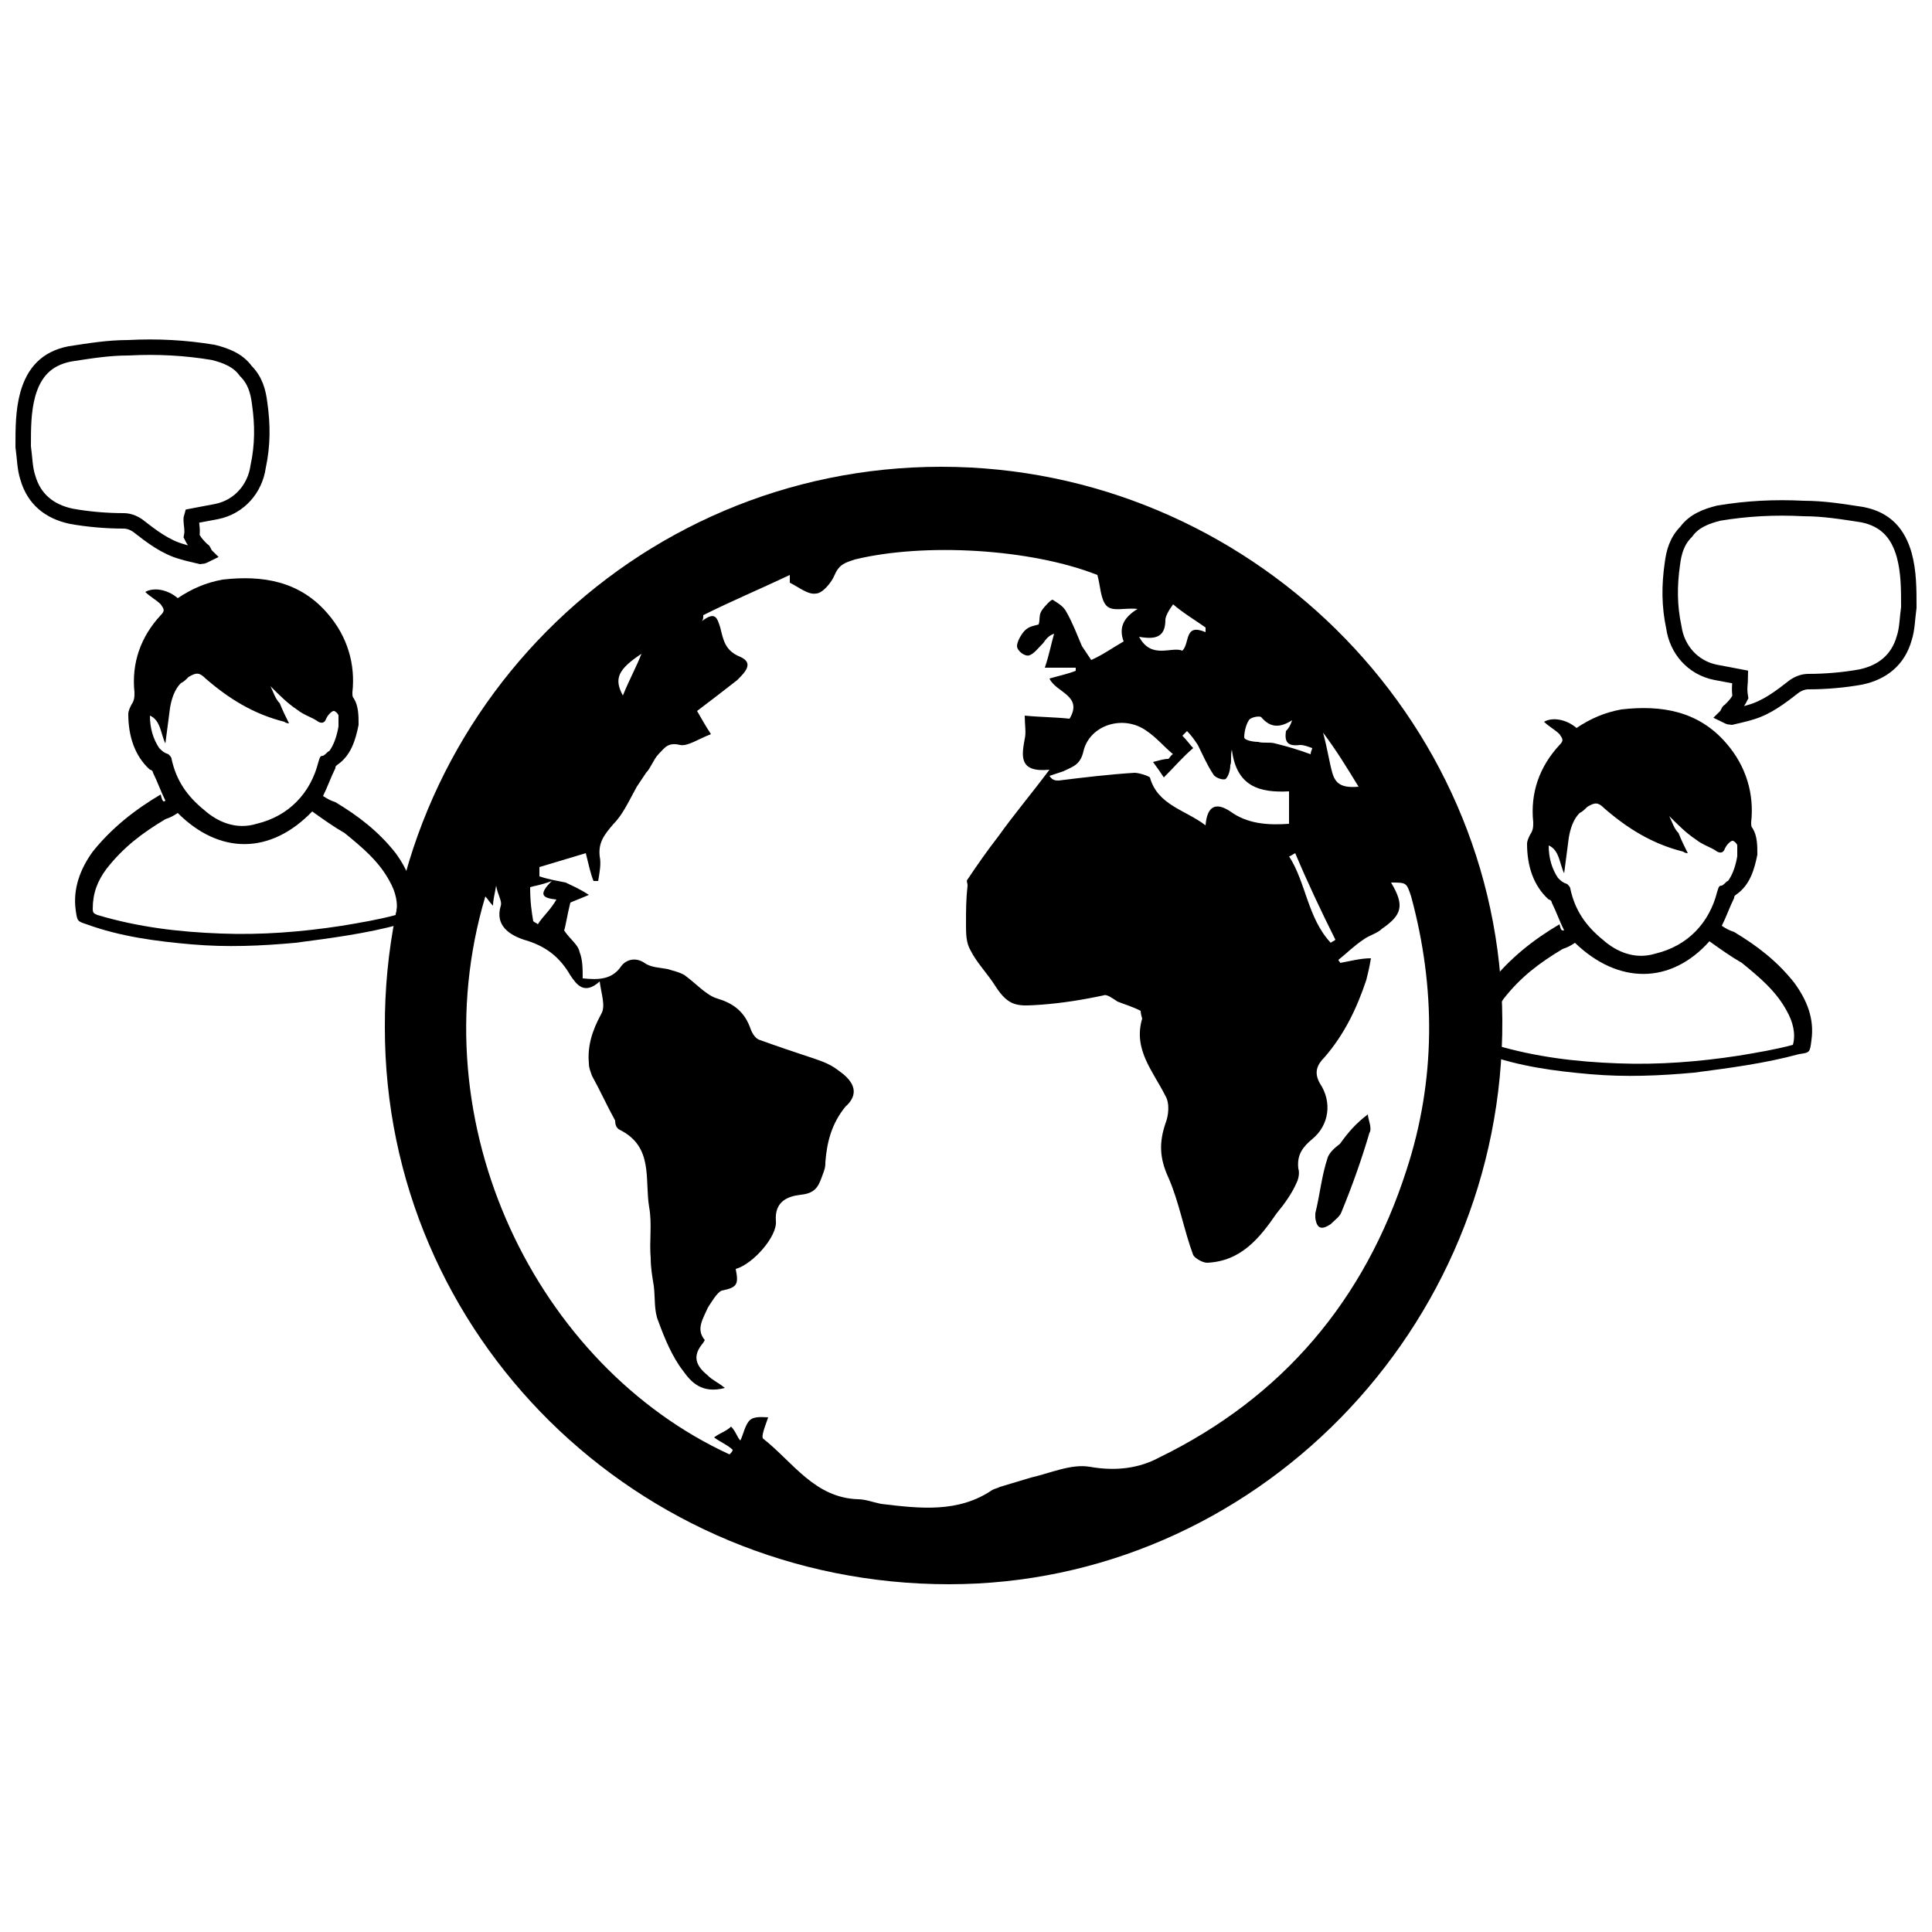
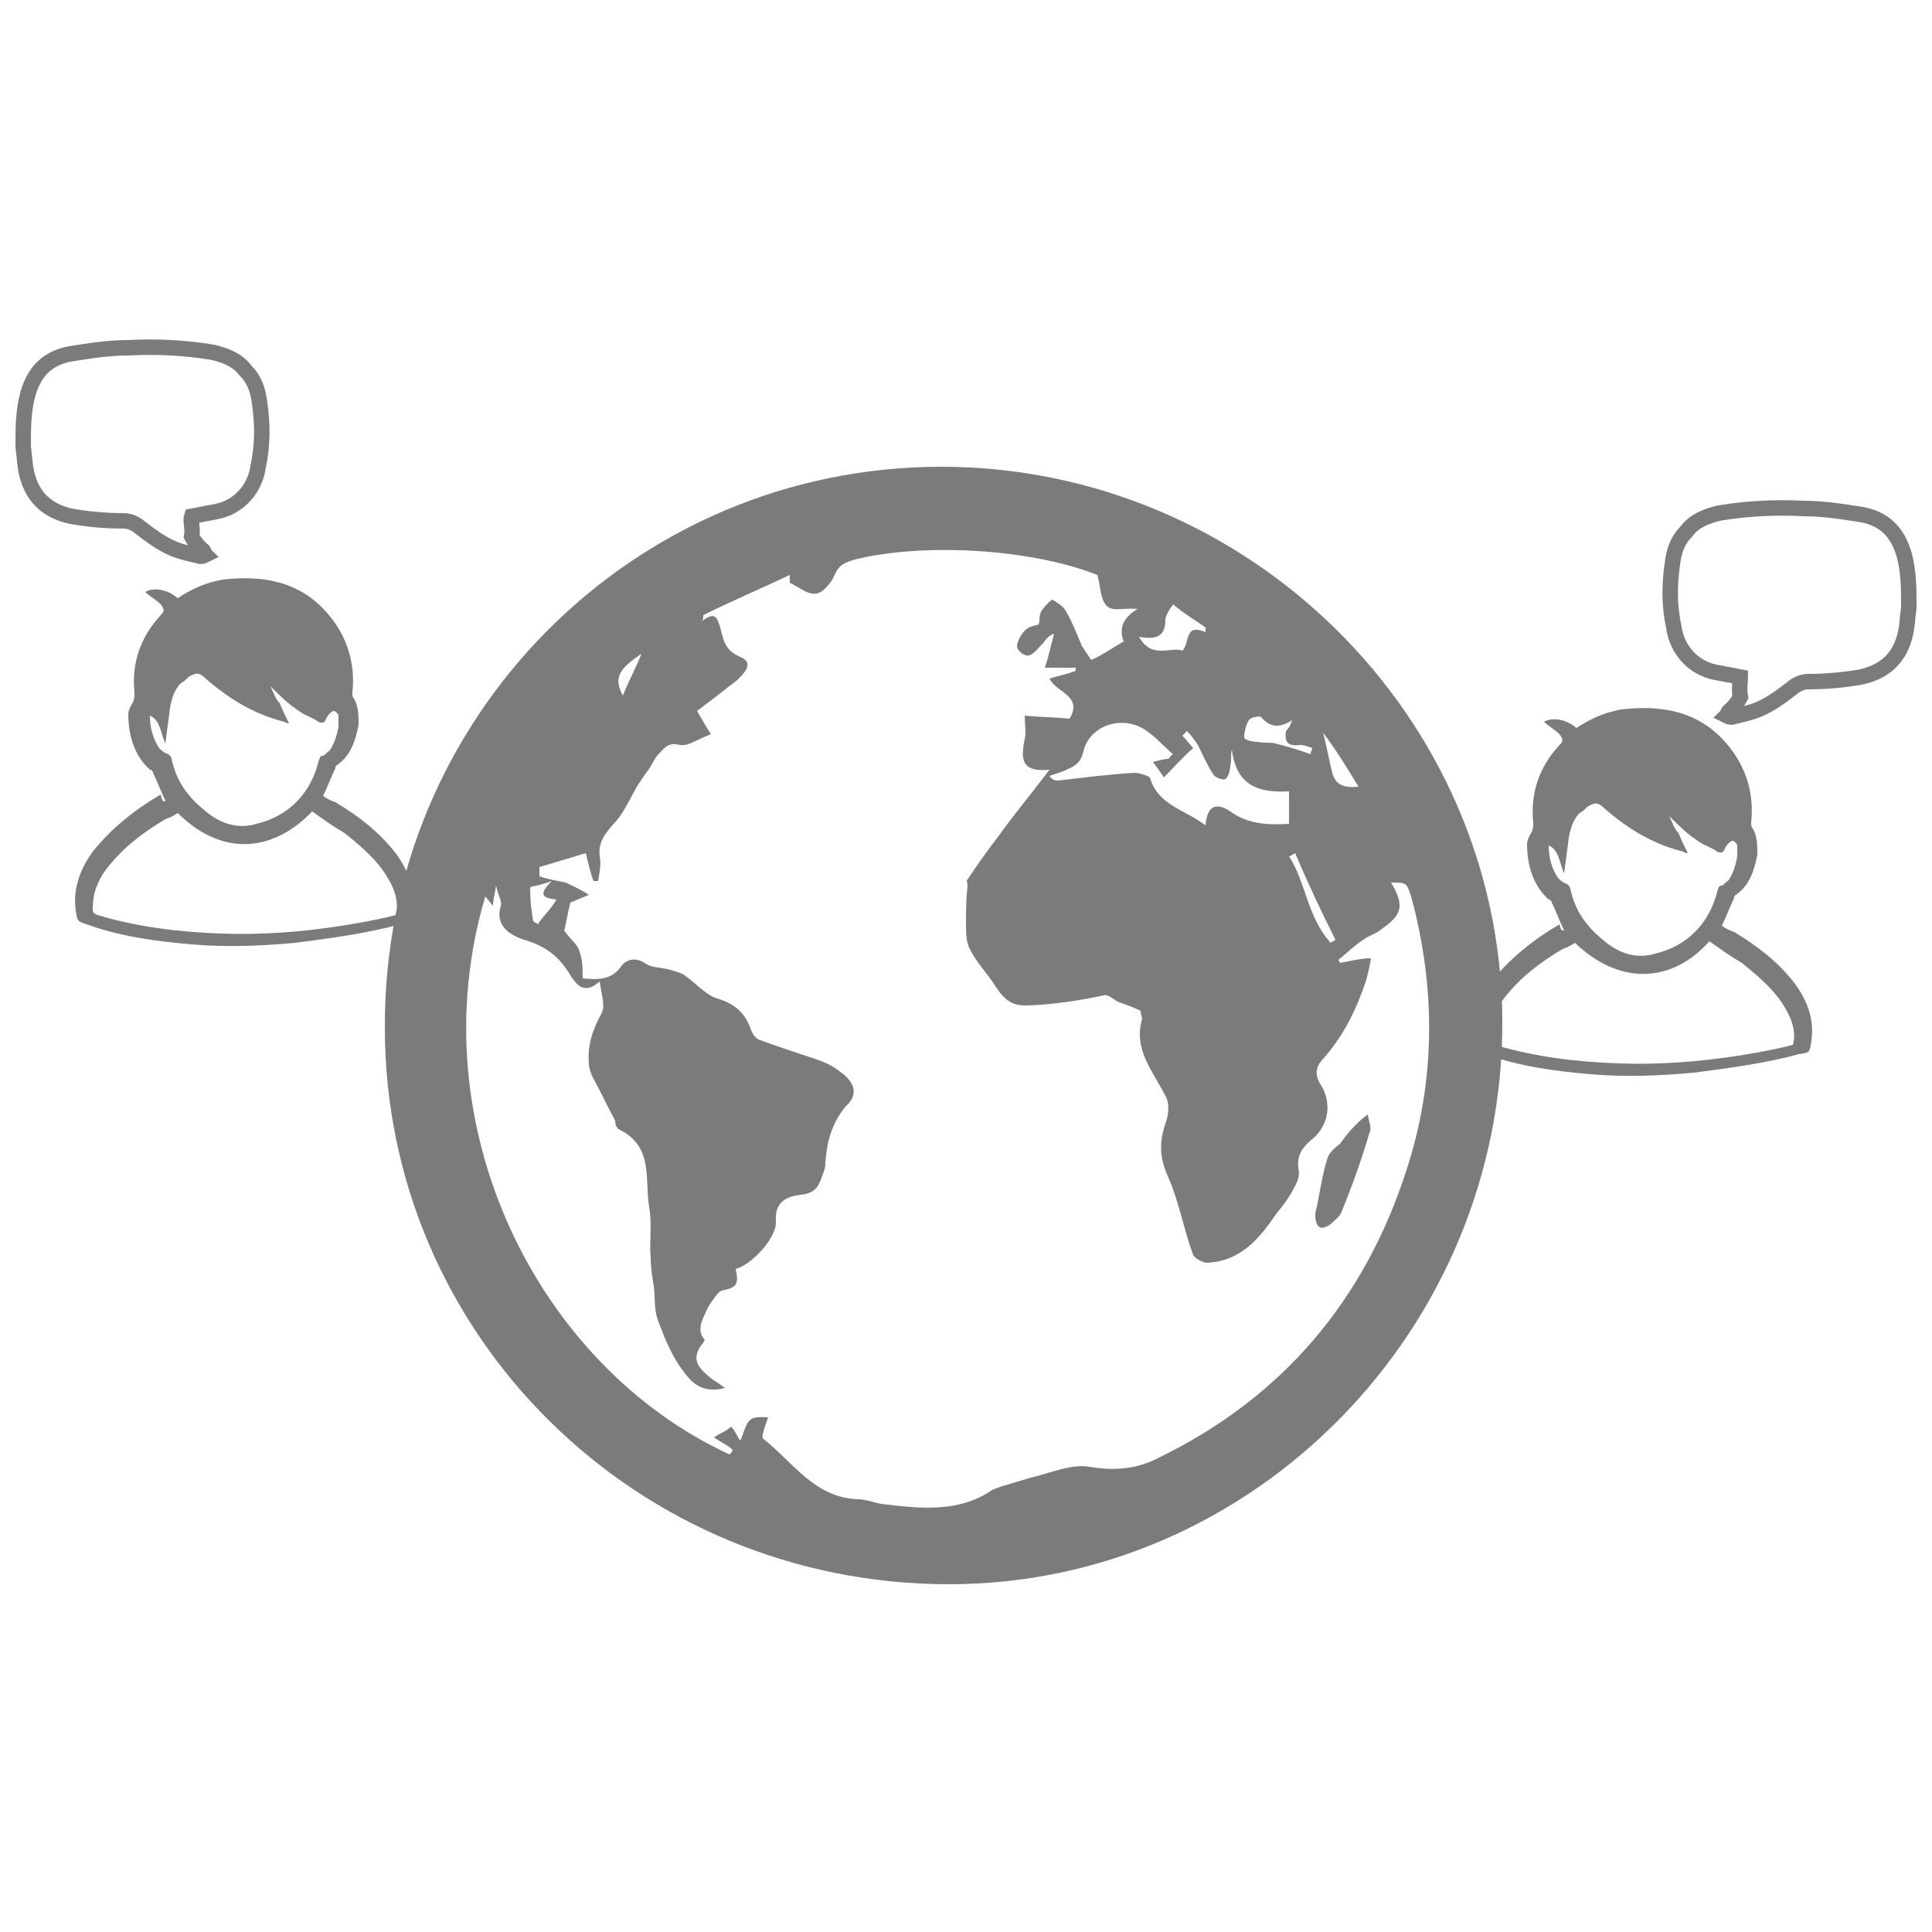
- <svg xmlns="http://www.w3.org/2000/svg" version="1.1" id="Layer_1" x="0px" y="0px" viewBox="-391.5 218.5 125 125" style="enable-background:new -391.5 218.5 125 125;" xml:space="preserve">
+ <svg xmlns="http://www.w3.org/2000/svg" version="1.1" id="Layer_1" x="0px" y="0px" viewBox="-417 218 125 125" style="enable-background:new -417 218 125 125;" xml:space="preserve">
  <style type="text/css">
- 	.st0{fill:none;stroke:#000000;stroke-miterlimit:10;}
+ 	.st0{fill:#7B7B7B;}
+ 	.st1{fill:none;stroke:#7B7B7B;stroke-miterlimit:10;}
</style>
-   <g>
-     <g id="XMLID_16007_">
-       <path id="XMLID_16010_" d="M-330.6,248.7c19.8,0,36.2,16.1,36.3,35.8c0.1,20-16.1,36.5-35.8,36.5c-20.2,0-36.5-16.1-36.5-36    C-366.7,265-350.6,248.7-330.6,248.7z M-317.7,283.9c-0.6-0.3-1-0.4-1.5-0.6c-0.3-0.2-0.7-0.5-0.9-0.4c-1.4,0.3-2.7,0.5-4,0.6    c-1.5,0.1-2.1,0.2-3-1.2c-0.5-0.8-1.2-1.5-1.6-2.3c-0.3-0.5-0.3-1.1-0.3-1.7c0-0.9,0-1.6,0.1-2.5c0-0.2-0.1-0.3,0-0.4    c0.6-0.9,1.3-1.9,2-2.8c1-1.4,2.1-2.7,3.3-4.3c-2,0.2-1.8-0.9-1.6-2c0.1-0.4,0-0.9,0-1.5c1,0.1,2,0.1,2.9,0.2    c0.9-1.5-0.9-1.7-1.3-2.6c0.7-0.2,1.2-0.3,1.7-0.5c0-0.1,0-0.1,0-0.2c-0.6,0-1.2,0-2,0c0.3-0.9,0.4-1.5,0.6-2.2    c-0.3,0.1-0.5,0.3-0.7,0.6c-0.3,0.3-0.6,0.7-0.9,0.8c-0.3,0.1-0.8-0.3-0.8-0.6c0-0.3,0.3-0.8,0.5-1c0.3-0.3,0.6-0.3,0.9-0.4    c0.1-0.3,0-0.6,0.2-0.9c0.2-0.3,0.6-0.7,0.7-0.7c0.3,0.2,0.7,0.4,0.9,0.8c0.4,0.7,0.7,1.5,1,2.2c0.2,0.3,0.4,0.6,0.6,0.9    c0.7-0.3,1.4-0.8,2.1-1.2c-0.3-0.8-0.1-1.5,0.9-2.1c-0.8-0.1-1.6,0.2-2-0.2c-0.4-0.4-0.4-1.3-0.6-2c-4.3-1.7-11.2-2.1-15.7-1    c-0.6,0.2-1,0.3-1.3,1c-0.2,0.5-0.8,1.2-1.2,1.2c-0.5,0.1-1.1-0.4-1.7-0.7c0-0.2,0-0.3,0-0.5c-1.9,0.9-3.8,1.7-5.6,2.6    c0,0.2,0,0.3-0.1,0.4c0.9-0.7,1-0.2,1.2,0.4c0.2,0.8,0.3,1.5,1.3,1.9c0.9,0.4,0.3,1-0.2,1.5c-0.9,0.7-1.8,1.4-2.6,2    c0.3,0.5,0.5,0.9,0.9,1.5c-0.8,0.3-1.5,0.8-2,0.7c-0.8-0.2-1,0.2-1.4,0.6c-0.3,0.3-0.5,0.9-0.8,1.2c-0.2,0.3-0.4,0.6-0.6,0.9    c-0.5,0.9-0.9,1.8-1.5,2.4c-0.6,0.7-1,1.2-0.9,2.1c0.1,0.5,0,1-0.1,1.6c-0.1,0-0.3,0-0.3,0c-0.2-0.5-0.3-1-0.5-1.8    c-1,0.3-2,0.6-3,0.9c0,0.2,0,0.4,0,0.6c0.6,0.2,1.2,0.3,1.7,0.4c0.4,0.2,0.9,0.4,1.5,0.8c-0.7,0.3-1,0.4-1.2,0.5    c-0.2,0.8-0.3,1.5-0.4,1.8c0.4,0.6,0.9,0.9,1,1.4c0.2,0.5,0.2,1.1,0.2,1.7c1,0.1,1.9,0.1,2.5-0.8c0.3-0.4,0.9-0.6,1.5-0.2    c0.4,0.3,1,0.3,1.5,0.4c0.3,0.1,0.8,0.2,1.1,0.4c0.7,0.5,1.4,1.3,2.1,1.5c1,0.3,1.7,0.8,2.1,1.8c0.1,0.3,0.3,0.8,0.7,0.9    c1.1,0.4,2.3,0.8,3.5,1.2c0.6,0.2,1.1,0.4,1.6,0.8c1,0.7,1.3,1.5,0.4,2.3c-0.9,1.1-1.2,2.3-1.3,3.6c0,0.2,0,0.3-0.1,0.6    c-0.3,0.8-0.4,1.4-1.5,1.5c-0.8,0.1-1.7,0.4-1.6,1.7c0.1,1-1.5,2.8-2.6,3.1c0.2,1,0.1,1.2-0.9,1.4c-0.3,0.1-0.7,0.8-0.9,1.1    c-0.3,0.7-0.8,1.4-0.2,2.1c0,0-0.1,0.2-0.2,0.3c-0.7,0.9-0.2,1.5,0.4,2c0.3,0.3,0.6,0.4,1.1,0.8c-1.5,0.4-2.2-0.4-2.7-1.1    c-0.7-0.9-1.2-2.1-1.6-3.2c-0.3-0.7-0.2-1.5-0.3-2.3c-0.1-0.6-0.2-1.2-0.2-1.8c-0.1-1.1,0.1-2.2-0.1-3.3c-0.3-1.8,0.3-3.9-1.9-5    c-0.2-0.1-0.3-0.3-0.3-0.6c-0.5-0.9-1-2-1.5-2.9c-0.1-0.3-0.2-0.5-0.2-0.8c-0.1-1.1,0.2-2.1,0.8-3.2c0.3-0.5,0-1.3-0.1-2.1    c-1,0.9-1.5,0.2-1.9-0.4c-0.7-1.2-1.6-1.9-3-2.3c-0.9-0.3-1.9-0.9-1.5-2.2c0.1-0.3-0.2-0.7-0.3-1.3c-0.1,0.6-0.2,0.9-0.2,1.3    c-0.3-0.3-0.3-0.4-0.5-0.6c-4.4,14.8,3.4,30.4,15.8,36.1c0.1-0.1,0.2-0.2,0.2-0.3c-0.3-0.3-0.8-0.5-1.2-0.8    c0.4-0.3,0.8-0.4,1.1-0.7c0.3,0.3,0.4,0.7,0.6,0.9c0.2-0.4,0.3-1,0.6-1.3c0.3-0.3,0.9-0.2,1.2-0.2c-0.2,0.6-0.5,1.3-0.3,1.4    c1.9,1.5,3.3,3.8,6.1,3.9c0.5,0,1,0.2,1.5,0.3c2.5,0.3,5,0.6,7.2-0.9c0.2-0.1,0.3-0.1,0.5-0.2c0.7-0.2,1.3-0.4,2-0.6    c1.3-0.3,2.6-0.9,3.8-0.7c1.7,0.3,3.2,0.1,4.5-0.6c8-3.9,13.3-10.2,16-18.6c1.9-5.8,1.9-11.8,0.3-17.7c-0.3-0.9-0.3-0.9-1.3-0.9    c0.9,1.5,0.7,2.1-0.6,3c-0.3,0.3-0.8,0.4-1.2,0.7c-0.6,0.4-1.1,0.9-1.6,1.3c0,0.1,0.1,0.1,0.1,0.2c0.6-0.1,1.3-0.3,2-0.3    c-0.1,0.6-0.2,1-0.3,1.4c-0.6,1.8-1.4,3.5-2.7,5c-0.5,0.5-0.7,1-0.3,1.7c0.8,1.2,0.6,2.7-0.5,3.6c-0.6,0.5-1,1-0.9,1.9    c0.1,0.3,0,0.7-0.1,0.9c-0.3,0.7-0.8,1.4-1.3,2c-1.1,1.6-2.3,3.1-4.5,3.2c-0.3,0-0.8-0.3-0.9-0.5c-0.6-1.6-0.9-3.4-1.6-5    c-0.6-1.3-0.6-2.3-0.2-3.5c0.2-0.5,0.3-1.3,0-1.8c-0.8-1.6-2.1-3-1.5-5C-317.7,284.1-317.7,283.9-317.7,283.9z M-315.9,267.6    c0.1-0.1,0.2-0.3,0.3-0.3c-0.6-0.5-1.1-1.1-1.7-1.5c-1.5-1.1-3.7-0.4-4.1,1.3c-0.2,0.9-0.7,1-1.3,1.3c-0.3,0.1-0.6,0.2-0.9,0.3    c0.2,0.3,0.4,0.3,0.6,0.3c1.6-0.2,3.3-0.4,4.9-0.5c0.3,0,0.9,0.2,1,0.3c0.5,1.8,2.3,2.1,3.6,3.1c0.1-1.3,0.7-1.5,1.6-0.9    c1.1,0.8,2.4,0.9,3.8,0.8c0-0.8,0-1.4,0-2.1c-1.9,0.1-3.4-0.3-3.7-2.7c-0.1,0.4,0,0.8-0.1,1c0,0.3-0.1,0.7-0.3,0.9    c-0.2,0.1-0.7-0.1-0.8-0.3c-0.4-0.6-0.7-1.3-1-1.9c-0.2-0.3-0.4-0.6-0.7-0.9c-0.1,0.1-0.2,0.2-0.3,0.3c0.3,0.3,0.5,0.6,0.7,0.8    c-0.7,0.6-1.2,1.2-1.9,1.9c-0.2-0.3-0.4-0.6-0.7-1C-316.5,267.7-316.2,267.6-315.9,267.6z M-317.8,259.7c0.8,1.5,2.1,0.6,2.8,0.9    c0.5-0.5,0.1-1.8,1.5-1.2c0-0.1,0-0.2,0-0.3c-0.7-0.5-1.4-0.9-2.1-1.5c-0.3,0.4-0.5,0.8-0.5,1    C-316.1,259.7-316.7,259.9-317.8,259.7z M-307.9,265.1c-0.8,0.5-1.4,0.5-2-0.2c-0.1-0.1-0.7,0-0.8,0.2c-0.2,0.3-0.3,0.8-0.3,1.1    c0,0.2,0.6,0.3,0.9,0.3c0.3,0.1,0.8,0,1.1,0.1c0.8,0.2,1.5,0.4,2.3,0.7c0-0.2,0.1-0.3,0.1-0.4c-0.3-0.1-0.5-0.2-0.8-0.2    c-0.8,0.1-1-0.2-0.9-0.9C-308.1,265.6-308,265.4-307.9,265.1z M-307.7,273.7c-0.2,0.1-0.3,0.2-0.4,0.2c1.1,1.7,1.2,4,2.7,5.6    c0.1-0.1,0.2-0.1,0.3-0.2C-306,277.5-306.9,275.6-307.7,273.7z M-357,278.1c0.1,0.1,0.2,0.1,0.3,0.2c0.3-0.5,0.8-0.9,1.2-1.6    c-0.9-0.1-1.2-0.3-0.3-1.2c-0.8,0.3-1.1,0.3-1.4,0.4C-357.2,276.9-357.1,277.5-357,278.1z M-305.9,265.9c0.3,1.1,0.4,1.9,0.6,2.6    c0.2,0.7,0.6,1,1.7,0.9C-304.4,268.1-305,267.1-305.9,265.9z M-350,260.8c-1.5,1-1.8,1.6-1.2,2.7    C-350.8,262.5-350.3,261.6-350,260.8z" />
-       <path id="XMLID_16009_" d="M-303,290.6c0,0.3,0.3,0.9,0.1,1.2c-0.5,1.7-1.1,3.4-1.8,5.1c-0.1,0.3-0.4,0.5-0.7,0.8    c-0.6,0.4-0.9,0.3-1-0.4c0-0.1,0-0.3,0-0.3c0.3-1.2,0.4-2.4,0.8-3.6c0.1-0.3,0.4-0.6,0.8-0.9C-304.3,291.8-303.8,291.2-303,290.6z    " />
-     </g>
-     <g id="XMLID_16000_">
-       <path id="XMLID_16001_" d="M-290.3,278.7c-0.3-0.6-0.5-1.2-0.8-1.8c0-0.1-0.1-0.2-0.2-0.2c-1-0.9-1.4-2.2-1.4-3.6    c0-0.2,0.1-0.4,0.2-0.6c0.2-0.3,0.2-0.5,0.2-0.8c-0.2-1.9,0.4-3.6,1.7-5c0.3-0.3,0.2-0.4,0-0.7c-0.3-0.3-0.7-0.5-1-0.8    c0.5-0.3,1.4-0.2,2.1,0.4c0.9-0.6,1.8-1,2.9-1.2c2.6-0.3,5,0.1,6.8,2.2c1.3,1.5,1.8,3.3,1.6,5.1c0,0.2,0,0.3,0.1,0.4    c0.3,0.5,0.3,1.1,0.3,1.7c-0.2,1-0.5,2-1.4,2.6c-0.1,0.1-0.1,0.1-0.1,0.2c-0.3,0.6-0.5,1.2-0.8,1.8c0.3,0.2,0.5,0.3,0.8,0.4    c1.5,0.9,2.8,1.9,3.9,3.3c0.8,1.1,1.3,2.3,1.1,3.7l0,0c-0.1,0.8-0.1,0.8-0.8,0.9c-2.2,0.6-4.5,0.9-6.8,1.2    c-2.2,0.2-4.4,0.3-6.7,0.1c-2.3-0.2-4.6-0.5-6.8-1.3c-0.6-0.2-0.6-0.2-0.7-0.9c-0.2-1.4,0.3-2.7,1.1-3.8c1.2-1.5,2.7-2.7,4.4-3.7    C-290.5,278.7-290.5,278.7-290.3,278.7L-290.3,278.7z M-289.6,279.5c-0.3,0.2-0.5,0.3-0.8,0.4c-1.5,0.9-2.7,1.8-3.8,3.2    c-0.6,0.8-0.9,1.6-0.9,2.6c0,0.3,0.1,0.3,0.3,0.4c2.7,0.8,5.3,1.1,8,1.2c2.6,0.1,5.2-0.1,7.8-0.5c1.2-0.2,2.4-0.4,3.5-0.7    c0.2-0.7,0-1.5-0.4-2.2c-0.7-1.3-1.8-2.2-2.9-3.1c-0.7-0.4-1.4-0.9-2.1-1.4C-283.4,282.2-286.8,282.2-289.6,279.5z M-282.3,273.7    c-0.2,0-0.3-0.1-0.3-0.1c-2-0.5-3.6-1.5-5.1-2.8c-0.4-0.4-0.6-0.4-1.1-0.1c-0.2,0.2-0.3,0.3-0.5,0.4c-0.4,0.4-0.6,1-0.7,1.6    c-0.1,0.8-0.2,1.5-0.3,2.3c-0.3-0.6-0.3-1.5-1-1.8c0,0.8,0.2,1.5,0.6,2.1c0.2,0.2,0.3,0.3,0.6,0.4c0.1,0.1,0.2,0.2,0.2,0.3    c0.3,1.4,1,2.4,2.1,3.3c0.9,0.8,2.1,1.3,3.4,0.9c2.1-0.5,3.5-2,4-4c0.1-0.3,0.1-0.4,0.3-0.4c0.2-0.1,0.3-0.3,0.4-0.3    c0.3-0.4,0.5-1,0.6-1.6c0-0.3,0-0.4,0-0.7c0-0.1-0.2-0.3-0.3-0.3c-0.1,0-0.2,0.1-0.3,0.2c-0.1,0.1-0.2,0.3-0.2,0.3    c-0.1,0.3-0.3,0.3-0.5,0.2c-0.4-0.3-0.9-0.4-1.4-0.8c-0.6-0.4-1.1-0.9-1.7-1.5c0.2,0.4,0.3,0.8,0.6,1.1    C-282.7,272.9-282.5,273.3-282.3,273.7z" />
-     </g>
-     <g id="XMLID_15990_">
-       <path id="XMLID_15994_" d="M-380.8,270.3c-0.3-0.6-0.5-1.2-0.8-1.8c0-0.1-0.1-0.2-0.2-0.2c-1-0.9-1.4-2.2-1.4-3.6    c0-0.2,0.1-0.4,0.2-0.6c0.2-0.3,0.2-0.5,0.2-0.8c-0.2-1.9,0.4-3.6,1.7-5c0.3-0.3,0.2-0.4,0-0.7c-0.3-0.3-0.7-0.5-1-0.8    c0.5-0.3,1.4-0.2,2.1,0.4c0.9-0.6,1.8-1,2.9-1.2c2.6-0.3,5,0.1,6.8,2.2c1.3,1.5,1.8,3.3,1.6,5.1c0,0.2,0,0.3,0.1,0.4    c0.3,0.5,0.3,1.1,0.3,1.7c-0.2,1-0.5,2-1.4,2.6c-0.1,0.1-0.1,0.1-0.1,0.2c-0.3,0.6-0.5,1.2-0.8,1.8c0.3,0.2,0.5,0.3,0.8,0.4    c1.5,0.9,2.8,1.9,3.9,3.3c0.8,1.1,1.3,2.3,1.1,3.7l0,0c-0.1,0.8-0.1,0.8-0.8,0.9c-2.2,0.6-4.5,0.9-6.8,1.2    c-2.2,0.2-4.4,0.3-6.7,0.1c-2.3-0.2-4.6-0.5-6.8-1.3c-0.6-0.2-0.6-0.2-0.7-0.9c-0.2-1.4,0.3-2.7,1.1-3.8c1.2-1.5,2.7-2.7,4.4-3.7    C-381,270.4-380.9,270.4-380.8,270.3L-380.8,270.3z M-380,271.1c-0.3,0.2-0.5,0.3-0.8,0.4c-1.5,0.9-2.7,1.8-3.8,3.2    c-0.6,0.8-0.9,1.6-0.9,2.6c0,0.3,0.1,0.3,0.3,0.4c2.7,0.8,5.3,1.1,8,1.2c2.6,0.1,5.2-0.1,7.8-0.5c1.2-0.2,2.4-0.4,3.5-0.7    c0.2-0.7,0-1.5-0.4-2.2c-0.7-1.3-1.8-2.2-2.9-3.1c-0.7-0.4-1.4-0.9-2.1-1.4C-374,273.8-377.3,273.8-380,271.1z M-372.8,265.3    c-0.2,0-0.3-0.1-0.3-0.1c-2-0.5-3.6-1.5-5.1-2.8c-0.4-0.4-0.6-0.4-1.1-0.1c-0.2,0.2-0.3,0.3-0.5,0.4c-0.4,0.4-0.6,1-0.7,1.6    c-0.1,0.8-0.2,1.5-0.3,2.3c-0.3-0.6-0.3-1.5-1-1.8c0,0.8,0.2,1.5,0.6,2.1c0.2,0.2,0.3,0.3,0.6,0.4c0.1,0.1,0.2,0.2,0.2,0.3    c0.3,1.4,1,2.4,2.1,3.3c0.9,0.8,2.1,1.3,3.4,0.9c2.1-0.5,3.5-2,4-4c0.1-0.3,0.1-0.4,0.3-0.4c0.2-0.1,0.3-0.3,0.4-0.3    c0.3-0.4,0.5-1,0.6-1.6c0-0.3,0-0.4,0-0.7c0-0.1-0.2-0.3-0.3-0.3c-0.1,0-0.2,0.1-0.3,0.2c-0.1,0.1-0.2,0.3-0.2,0.3    c-0.1,0.3-0.3,0.3-0.5,0.2c-0.4-0.3-0.9-0.4-1.4-0.8c-0.6-0.4-1.1-0.9-1.7-1.5c0.2,0.4,0.3,0.8,0.6,1.1    C-373.2,264.5-373,264.9-372.8,265.3z" />
-     </g>
-     <g id="XMLID_15981_">
-       <path id="XMLID_15983_" class="st0" d="M-278.9,262.3c-0.5-0.1-1.1-0.2-1.6-0.3c-1.5-0.3-2.5-1.5-2.7-2.9    c-0.3-1.4-0.3-2.7-0.1-4.1c0.1-0.8,0.3-1.5,0.9-2.1c0.5-0.7,1.3-1,2.1-1.2c1.8-0.3,3.6-0.4,5.5-0.3c1.3,0,2.5,0.2,3.8,0.4    c1.5,0.3,2.3,1.2,2.7,2.6c0.3,1.1,0.3,2.2,0.3,3.4c-0.1,0.7-0.1,1.4-0.3,2c-0.4,1.4-1.4,2.2-2.8,2.5c-1.1,0.2-2.3,0.3-3.4,0.3    c-0.3,0-0.6,0.1-0.9,0.3c-0.9,0.7-1.8,1.4-2.9,1.7c-0.3,0.1-0.8,0.2-1.2,0.3c-0.1,0-0.3-0.1-0.3-0.1c0.1-0.1,0.1-0.3,0.2-0.3    c0.3-0.3,0.5-0.5,0.7-0.9C-279,263-278.9,262.7-278.9,262.3z" />
-     </g>
-     <g id="XMLID_15978_">
-       <path id="XMLID_15980_" class="st0" d="M-379.1,251.9c0.5-0.1,1.1-0.2,1.6-0.3c1.5-0.3,2.5-1.5,2.7-2.9c0.3-1.4,0.3-2.7,0.1-4.1    c-0.1-0.8-0.3-1.5-0.9-2.1c-0.5-0.7-1.3-1-2.1-1.2c-1.8-0.3-3.6-0.4-5.5-0.3c-1.3,0-2.5,0.2-3.8,0.4c-1.5,0.3-2.3,1.2-2.7,2.6    c-0.3,1.1-0.3,2.2-0.3,3.4c0.1,0.7,0.1,1.4,0.3,2c0.4,1.4,1.4,2.2,2.8,2.5c1.1,0.2,2.3,0.3,3.4,0.3c0.3,0,0.6,0.1,0.9,0.3    c0.9,0.7,1.8,1.4,2.9,1.7c0.3,0.1,0.8,0.2,1.2,0.3c0.1,0,0.3-0.1,0.3-0.1c-0.1-0.1-0.1-0.3-0.2-0.3c-0.3-0.3-0.5-0.5-0.7-0.9    C-379,252.7-379.2,252.2-379.1,251.9z" />
-     </g>
+   <g id="XMLID_16007_">
+     <path id="XMLID_16010_" class="st0" d="M-356.1,248.2c19.8,0,36.2,16.1,36.3,35.8c0.1,20-16.1,36.5-35.8,36.5   c-20.2,0-36.5-16.1-36.5-36C-392.2,264.5-376.1,248.2-356.1,248.2z M-343.2,283.4c-0.6-0.3-1-0.4-1.5-0.6c-0.3-0.2-0.7-0.5-0.9-0.4   c-1.4,0.3-2.7,0.5-4,0.6c-1.5,0.1-2.1,0.2-3-1.2c-0.5-0.8-1.2-1.5-1.6-2.3c-0.3-0.5-0.3-1.1-0.3-1.7c0-0.9,0-1.6,0.1-2.5   c0-0.2-0.1-0.3,0-0.4c0.6-0.9,1.3-1.9,2-2.8c1-1.4,2.1-2.7,3.3-4.3c-2,0.2-1.8-0.9-1.6-2c0.1-0.4,0-0.9,0-1.5c1,0.1,2,0.1,2.9,0.2   c0.9-1.5-0.9-1.7-1.3-2.6c0.7-0.2,1.2-0.3,1.7-0.5c0-0.1,0-0.1,0-0.2c-0.6,0-1.2,0-2,0c0.3-0.9,0.4-1.5,0.6-2.2   c-0.3,0.1-0.5,0.3-0.7,0.6c-0.3,0.3-0.6,0.7-0.9,0.8c-0.3,0.1-0.8-0.3-0.8-0.6c0-0.3,0.3-0.8,0.5-1c0.3-0.3,0.6-0.3,0.9-0.4   c0.1-0.3,0-0.6,0.2-0.9s0.6-0.7,0.7-0.7c0.3,0.2,0.7,0.4,0.9,0.8c0.4,0.7,0.7,1.5,1,2.2c0.2,0.3,0.4,0.6,0.6,0.9   c0.7-0.3,1.4-0.8,2.1-1.2c-0.3-0.8-0.1-1.5,0.9-2.1c-0.8-0.1-1.6,0.2-2-0.2c-0.4-0.4-0.4-1.3-0.6-2c-4.3-1.7-11.2-2.1-15.7-1   c-0.6,0.2-1,0.3-1.3,1c-0.2,0.5-0.8,1.2-1.2,1.2c-0.5,0.1-1.1-0.4-1.7-0.7c0-0.2,0-0.3,0-0.5c-1.9,0.9-3.8,1.7-5.6,2.6   c0,0.2,0,0.3-0.1,0.4c0.9-0.7,1-0.2,1.2,0.4c0.2,0.8,0.3,1.5,1.3,1.9c0.9,0.4,0.3,1-0.2,1.5c-0.9,0.7-1.8,1.4-2.6,2   c0.3,0.5,0.5,0.9,0.9,1.5c-0.8,0.3-1.5,0.8-2,0.7c-0.8-0.2-1,0.2-1.4,0.6c-0.3,0.3-0.5,0.9-0.8,1.2c-0.2,0.3-0.4,0.6-0.6,0.9   c-0.5,0.9-0.9,1.8-1.5,2.4c-0.6,0.7-1,1.2-0.9,2.1c0.1,0.5,0,1-0.1,1.6c-0.1,0-0.3,0-0.3,0c-0.2-0.5-0.3-1-0.5-1.8   c-1,0.3-2,0.6-3,0.9c0,0.2,0,0.4,0,0.6c0.6,0.2,1.2,0.3,1.7,0.4c0.4,0.2,0.9,0.4,1.5,0.8c-0.7,0.3-1,0.4-1.2,0.5   c-0.2,0.8-0.3,1.5-0.4,1.8c0.4,0.6,0.9,0.9,1,1.4c0.2,0.5,0.2,1.1,0.2,1.7c1,0.1,1.9,0.1,2.5-0.8c0.3-0.4,0.9-0.6,1.5-0.2   c0.4,0.3,1,0.3,1.5,0.4c0.3,0.1,0.8,0.2,1.1,0.4c0.7,0.5,1.4,1.3,2.1,1.5c1,0.3,1.7,0.8,2.1,1.8c0.1,0.3,0.3,0.8,0.7,0.9   c1.1,0.4,2.3,0.8,3.5,1.2c0.6,0.2,1.1,0.4,1.6,0.8c1,0.7,1.3,1.5,0.4,2.3c-0.9,1.1-1.2,2.3-1.3,3.6c0,0.2,0,0.3-0.1,0.6   c-0.3,0.8-0.4,1.4-1.5,1.5c-0.8,0.1-1.7,0.4-1.6,1.7c0.1,1-1.5,2.8-2.6,3.1c0.2,1,0.1,1.2-0.9,1.4c-0.3,0.1-0.7,0.8-0.9,1.1   c-0.3,0.7-0.8,1.4-0.2,2.1c0,0-0.1,0.2-0.2,0.3c-0.7,0.9-0.2,1.5,0.4,2c0.3,0.3,0.6,0.4,1.1,0.8c-1.5,0.4-2.2-0.4-2.7-1.1   c-0.7-0.9-1.2-2.1-1.6-3.2c-0.3-0.7-0.2-1.5-0.3-2.3c-0.1-0.6-0.2-1.2-0.2-1.8c-0.1-1.1,0.1-2.2-0.1-3.3c-0.3-1.8,0.3-3.9-1.9-5   c-0.2-0.1-0.3-0.3-0.3-0.6c-0.5-0.9-1-2-1.5-2.9c-0.1-0.3-0.2-0.5-0.2-0.8c-0.1-1.1,0.2-2.1,0.8-3.2c0.3-0.5,0-1.3-0.1-2.1   c-1,0.9-1.5,0.2-1.9-0.4c-0.7-1.2-1.6-1.9-3-2.3c-0.9-0.3-1.9-0.9-1.5-2.2c0.1-0.3-0.2-0.7-0.3-1.3c-0.1,0.6-0.2,0.9-0.2,1.3   c-0.3-0.3-0.3-0.4-0.5-0.6c-4.4,14.8,3.4,30.4,15.8,36.1c0.1-0.1,0.2-0.2,0.2-0.3c-0.3-0.3-0.8-0.5-1.2-0.8   c0.4-0.3,0.8-0.4,1.1-0.7c0.3,0.3,0.4,0.7,0.6,0.9c0.2-0.4,0.3-1,0.6-1.3c0.3-0.3,0.9-0.2,1.2-0.2c-0.2,0.6-0.5,1.3-0.3,1.4   c1.9,1.5,3.3,3.8,6.1,3.9c0.5,0,1,0.2,1.5,0.3c2.5,0.3,5,0.6,7.2-0.9c0.2-0.1,0.3-0.1,0.5-0.2c0.7-0.2,1.3-0.4,2-0.6   c1.3-0.3,2.6-0.9,3.8-0.7c1.7,0.3,3.2,0.1,4.5-0.6c8-3.9,13.3-10.2,16-18.6c1.9-5.8,1.9-11.8,0.3-17.7c-0.3-0.9-0.3-0.9-1.3-0.9   c0.9,1.5,0.7,2.1-0.6,3c-0.3,0.3-0.8,0.4-1.2,0.7c-0.6,0.4-1.1,0.9-1.6,1.3c0,0.1,0.1,0.1,0.1,0.2c0.6-0.1,1.3-0.3,2-0.3   c-0.1,0.6-0.2,1-0.3,1.4c-0.6,1.8-1.4,3.5-2.7,5c-0.5,0.5-0.7,1-0.3,1.7c0.8,1.2,0.6,2.7-0.5,3.6c-0.6,0.5-1,1-0.9,1.9   c0.1,0.3,0,0.7-0.1,0.9c-0.3,0.7-0.8,1.4-1.3,2c-1.1,1.6-2.3,3.1-4.5,3.2c-0.3,0-0.8-0.3-0.9-0.5c-0.6-1.6-0.9-3.4-1.6-5   c-0.6-1.3-0.6-2.3-0.2-3.5c0.2-0.5,0.3-1.3,0-1.8c-0.8-1.6-2.1-3-1.5-5C-343.2,283.6-343.2,283.4-343.2,283.4z M-341.4,267.1   c0.1-0.1,0.2-0.3,0.3-0.3c-0.6-0.5-1.1-1.1-1.7-1.5c-1.5-1.1-3.7-0.4-4.1,1.3c-0.2,0.9-0.7,1-1.3,1.3c-0.3,0.1-0.6,0.2-0.9,0.3   c0.2,0.3,0.4,0.3,0.6,0.3c1.6-0.2,3.3-0.4,4.9-0.5c0.3,0,0.9,0.2,1,0.3c0.5,1.8,2.3,2.1,3.6,3.1c0.1-1.3,0.7-1.5,1.6-0.9   c1.1,0.8,2.4,0.9,3.8,0.8c0-0.8,0-1.4,0-2.1c-1.9,0.1-3.4-0.3-3.7-2.7c-0.1,0.4,0,0.8-0.1,1c0,0.3-0.1,0.7-0.3,0.9   c-0.2,0.1-0.7-0.1-0.8-0.3c-0.4-0.6-0.7-1.3-1-1.9c-0.2-0.3-0.4-0.6-0.7-0.9c-0.1,0.1-0.2,0.2-0.3,0.3c0.3,0.3,0.5,0.6,0.7,0.8   c-0.7,0.6-1.2,1.2-1.9,1.9c-0.2-0.3-0.4-0.6-0.7-1C-342,267.2-341.7,267.1-341.4,267.1z M-343.3,259.2c0.8,1.5,2.1,0.6,2.8,0.9   c0.5-0.5,0.1-1.8,1.5-1.2c0-0.1,0-0.2,0-0.3c-0.7-0.5-1.4-0.9-2.1-1.5c-0.3,0.4-0.5,0.8-0.5,1   C-341.6,259.2-342.2,259.4-343.3,259.2z M-333.4,264.6c-0.8,0.5-1.4,0.5-2-0.2c-0.1-0.1-0.7,0-0.8,0.2c-0.2,0.3-0.3,0.8-0.3,1.1   c0,0.2,0.6,0.3,0.9,0.3c0.3,0.1,0.8,0,1.1,0.1c0.8,0.2,1.5,0.4,2.3,0.7c0-0.2,0.1-0.3,0.1-0.4c-0.3-0.1-0.5-0.2-0.8-0.2   c-0.8,0.1-1-0.2-0.9-0.9C-333.6,265.1-333.5,264.9-333.4,264.6z M-333.2,273.2c-0.2,0.1-0.3,0.2-0.4,0.2c1.1,1.7,1.2,4,2.7,5.6   c0.1-0.1,0.2-0.1,0.3-0.2C-331.5,277-332.4,275.1-333.2,273.2z M-382.5,277.6c0.1,0.1,0.2,0.1,0.3,0.2c0.3-0.5,0.8-0.9,1.2-1.6   c-0.9-0.1-1.2-0.3-0.3-1.2c-0.8,0.3-1.1,0.3-1.4,0.4C-382.7,276.4-382.6,277-382.5,277.6z M-331.4,265.4c0.3,1.1,0.4,1.9,0.6,2.6   s0.6,1,1.7,0.9C-329.9,267.6-330.5,266.6-331.4,265.4z M-375.5,260.3c-1.5,1-1.8,1.6-1.2,2.7C-376.3,262-375.8,261.1-375.5,260.3z" />
+     <path id="XMLID_16009_" class="st0" d="M-328.5,290.1c0,0.3,0.3,0.9,0.1,1.2c-0.5,1.7-1.1,3.4-1.8,5.1c-0.1,0.3-0.4,0.5-0.7,0.8   c-0.6,0.4-0.9,0.3-1-0.4c0-0.1,0-0.3,0-0.3c0.3-1.2,0.4-2.4,0.8-3.6c0.1-0.3,0.4-0.6,0.8-0.9C-329.8,291.3-329.3,290.7-328.5,290.1   z" />
+   </g>
+   <g id="XMLID_16000_">
+     <path id="XMLID_16001_" class="st0" d="M-315.8,278.2c-0.3-0.6-0.5-1.2-0.8-1.8c0-0.1-0.1-0.2-0.2-0.2c-1-0.9-1.4-2.2-1.4-3.6   c0-0.2,0.1-0.4,0.2-0.6c0.2-0.3,0.2-0.5,0.2-0.8c-0.2-1.9,0.4-3.6,1.7-5c0.3-0.3,0.2-0.4,0-0.7c-0.3-0.3-0.7-0.5-1-0.8   c0.5-0.3,1.4-0.2,2.1,0.4c0.9-0.6,1.8-1,2.9-1.2c2.6-0.3,5,0.1,6.8,2.2c1.3,1.5,1.8,3.3,1.6,5.1c0,0.2,0,0.3,0.1,0.4   c0.3,0.5,0.3,1.1,0.3,1.7c-0.2,1-0.5,2-1.4,2.6c-0.1,0.1-0.1,0.1-0.1,0.2c-0.3,0.6-0.5,1.2-0.8,1.8c0.3,0.2,0.5,0.3,0.8,0.4   c1.5,0.9,2.8,1.9,3.9,3.3c0.8,1.1,1.3,2.3,1.1,3.7l0,0c-0.1,0.8-0.1,0.8-0.8,0.9c-2.2,0.6-4.5,0.9-6.8,1.2   c-2.2,0.2-4.4,0.3-6.7,0.1c-2.3-0.2-4.6-0.5-6.8-1.3c-0.6-0.2-0.6-0.2-0.7-0.9c-0.2-1.4,0.3-2.7,1.1-3.8c1.2-1.5,2.7-2.7,4.4-3.7   C-316,278.2-316,278.2-315.8,278.2L-315.8,278.2z M-315.1,279c-0.3,0.2-0.5,0.3-0.8,0.4c-1.5,0.9-2.7,1.8-3.8,3.2   c-0.6,0.8-0.9,1.6-0.9,2.6c0,0.3,0.1,0.3,0.3,0.4c2.7,0.8,5.3,1.1,8,1.2c2.6,0.1,5.2-0.1,7.8-0.5c1.2-0.2,2.4-0.4,3.5-0.7   c0.2-0.7,0-1.5-0.4-2.2c-0.7-1.3-1.8-2.2-2.9-3.1c-0.7-0.4-1.4-0.9-2.1-1.4C-308.9,281.7-312.3,281.7-315.1,279z M-307.8,273.2   c-0.2,0-0.3-0.1-0.3-0.1c-2-0.5-3.6-1.5-5.1-2.8c-0.4-0.4-0.6-0.4-1.1-0.1c-0.2,0.2-0.3,0.3-0.5,0.4c-0.4,0.4-0.6,1-0.7,1.6   c-0.1,0.8-0.2,1.5-0.3,2.3c-0.3-0.6-0.3-1.5-1-1.8c0,0.8,0.2,1.5,0.6,2.1c0.2,0.2,0.3,0.3,0.6,0.4c0.1,0.1,0.2,0.2,0.2,0.3   c0.3,1.4,1,2.4,2.1,3.3c0.9,0.8,2.1,1.3,3.4,0.9c2.1-0.5,3.5-2,4-4c0.1-0.3,0.1-0.4,0.3-0.4c0.2-0.1,0.3-0.3,0.4-0.3   c0.3-0.4,0.5-1,0.6-1.6c0-0.3,0-0.4,0-0.7c0-0.1-0.2-0.3-0.3-0.3c-0.1,0-0.2,0.1-0.3,0.2c-0.1,0.1-0.2,0.3-0.2,0.3   c-0.1,0.3-0.3,0.3-0.5,0.2c-0.4-0.3-0.9-0.4-1.4-0.8c-0.6-0.4-1.1-0.9-1.7-1.5c0.2,0.4,0.3,0.8,0.6,1.1   C-308.2,272.4-308,272.8-307.8,273.2z" />
+   </g>
+   <g id="XMLID_15990_">
+     <path id="XMLID_15994_" class="st0" d="M-406.3,269.8c-0.3-0.6-0.5-1.2-0.8-1.8c0-0.1-0.1-0.2-0.2-0.2c-1-0.9-1.4-2.2-1.4-3.6   c0-0.2,0.1-0.4,0.2-0.6c0.2-0.3,0.2-0.5,0.2-0.8c-0.2-1.9,0.4-3.6,1.7-5c0.3-0.3,0.2-0.4,0-0.7c-0.3-0.3-0.7-0.5-1-0.8   c0.5-0.3,1.4-0.2,2.1,0.4c0.9-0.6,1.8-1,2.9-1.2c2.6-0.3,5,0.1,6.8,2.2c1.3,1.5,1.8,3.3,1.6,5.1c0,0.2,0,0.3,0.1,0.4   c0.3,0.5,0.3,1.1,0.3,1.7c-0.2,1-0.5,2-1.4,2.6c-0.1,0.1-0.1,0.1-0.1,0.2c-0.3,0.6-0.5,1.2-0.8,1.8c0.3,0.2,0.5,0.3,0.8,0.4   c1.5,0.9,2.8,1.9,3.9,3.3c0.8,1.1,1.3,2.3,1.1,3.7l0,0c-0.1,0.8-0.1,0.8-0.8,0.9c-2.2,0.6-4.5,0.9-6.8,1.2   c-2.2,0.2-4.4,0.3-6.7,0.1c-2.3-0.2-4.6-0.5-6.8-1.3c-0.6-0.2-0.6-0.2-0.7-0.9c-0.2-1.4,0.3-2.7,1.1-3.8c1.2-1.5,2.7-2.7,4.4-3.7   C-406.5,269.9-406.4,269.9-406.3,269.8L-406.3,269.8z M-405.5,270.6c-0.3,0.2-0.5,0.3-0.8,0.4c-1.5,0.9-2.7,1.8-3.8,3.2   c-0.6,0.8-0.9,1.6-0.9,2.6c0,0.3,0.1,0.3,0.3,0.4c2.7,0.8,5.3,1.1,8,1.2c2.6,0.1,5.2-0.1,7.8-0.5c1.2-0.2,2.4-0.4,3.5-0.7   c0.2-0.7,0-1.5-0.4-2.2c-0.7-1.3-1.8-2.2-2.9-3.1c-0.7-0.4-1.4-0.9-2.1-1.4C-399.5,273.3-402.8,273.3-405.5,270.6z M-398.3,264.8   c-0.2,0-0.3-0.1-0.3-0.1c-2-0.5-3.6-1.5-5.1-2.8c-0.4-0.4-0.6-0.4-1.1-0.1c-0.2,0.2-0.3,0.3-0.5,0.4c-0.4,0.4-0.6,1-0.7,1.6   c-0.1,0.8-0.2,1.5-0.3,2.3c-0.3-0.6-0.3-1.5-1-1.8c0,0.8,0.2,1.5,0.6,2.1c0.2,0.2,0.3,0.3,0.6,0.4c0.1,0.1,0.2,0.2,0.2,0.3   c0.3,1.4,1,2.4,2.1,3.3c0.9,0.8,2.1,1.3,3.4,0.9c2.1-0.5,3.5-2,4-4c0.1-0.3,0.1-0.4,0.3-0.4c0.2-0.1,0.3-0.3,0.4-0.3   c0.3-0.4,0.5-1,0.6-1.6c0-0.3,0-0.4,0-0.7c0-0.1-0.2-0.3-0.3-0.3c-0.1,0-0.2,0.1-0.3,0.2c-0.1,0.1-0.2,0.3-0.2,0.3   c-0.1,0.3-0.3,0.3-0.5,0.2c-0.4-0.3-0.9-0.4-1.4-0.8c-0.6-0.4-1.1-0.9-1.7-1.5c0.2,0.4,0.3,0.8,0.6,1.1   C-398.7,264-398.5,264.4-398.3,264.8z" />
+   </g>
+   <g id="XMLID_15981_">
+     <path id="XMLID_15983_" class="st1" d="M-304.4,261.8c-0.5-0.1-1.1-0.2-1.6-0.3c-1.5-0.3-2.5-1.5-2.7-2.9c-0.3-1.4-0.3-2.7-0.1-4.1   c0.1-0.8,0.3-1.5,0.9-2.1c0.5-0.7,1.3-1,2.1-1.2c1.8-0.3,3.6-0.4,5.5-0.3c1.3,0,2.5,0.2,3.8,0.4c1.5,0.3,2.3,1.2,2.7,2.6   c0.3,1.1,0.3,2.2,0.3,3.4c-0.1,0.7-0.1,1.4-0.3,2c-0.4,1.4-1.4,2.2-2.8,2.5c-1.1,0.2-2.3,0.3-3.4,0.3c-0.3,0-0.6,0.1-0.9,0.3   c-0.9,0.7-1.8,1.4-2.9,1.7c-0.3,0.1-0.8,0.2-1.2,0.3c-0.1,0-0.3-0.1-0.3-0.1c0.1-0.1,0.1-0.3,0.2-0.3c0.3-0.3,0.5-0.5,0.7-0.9   C-304.5,262.5-304.4,262.2-304.4,261.8z" />
+   </g>
+   <g id="XMLID_15978_">
+     <path id="XMLID_15980_" class="st1" d="M-404.6,251.4c0.5-0.1,1.1-0.2,1.6-0.3c1.5-0.3,2.5-1.5,2.7-2.9c0.3-1.4,0.3-2.7,0.1-4.1   c-0.1-0.8-0.3-1.5-0.9-2.1c-0.5-0.7-1.3-1-2.1-1.2c-1.8-0.3-3.6-0.4-5.5-0.3c-1.3,0-2.5,0.2-3.8,0.4c-1.5,0.3-2.3,1.2-2.7,2.6   c-0.3,1.1-0.3,2.2-0.3,3.4c0.1,0.7,0.1,1.4,0.3,2c0.4,1.4,1.4,2.2,2.8,2.5c1.1,0.2,2.3,0.3,3.4,0.3c0.3,0,0.6,0.1,0.9,0.3   c0.9,0.7,1.8,1.4,2.9,1.7c0.3,0.1,0.8,0.2,1.2,0.3c0.1,0,0.3-0.1,0.3-0.1c-0.1-0.1-0.1-0.3-0.2-0.3c-0.3-0.3-0.5-0.5-0.7-0.9   C-404.5,252.2-404.7,251.7-404.6,251.4z" />
  </g>
</svg>
